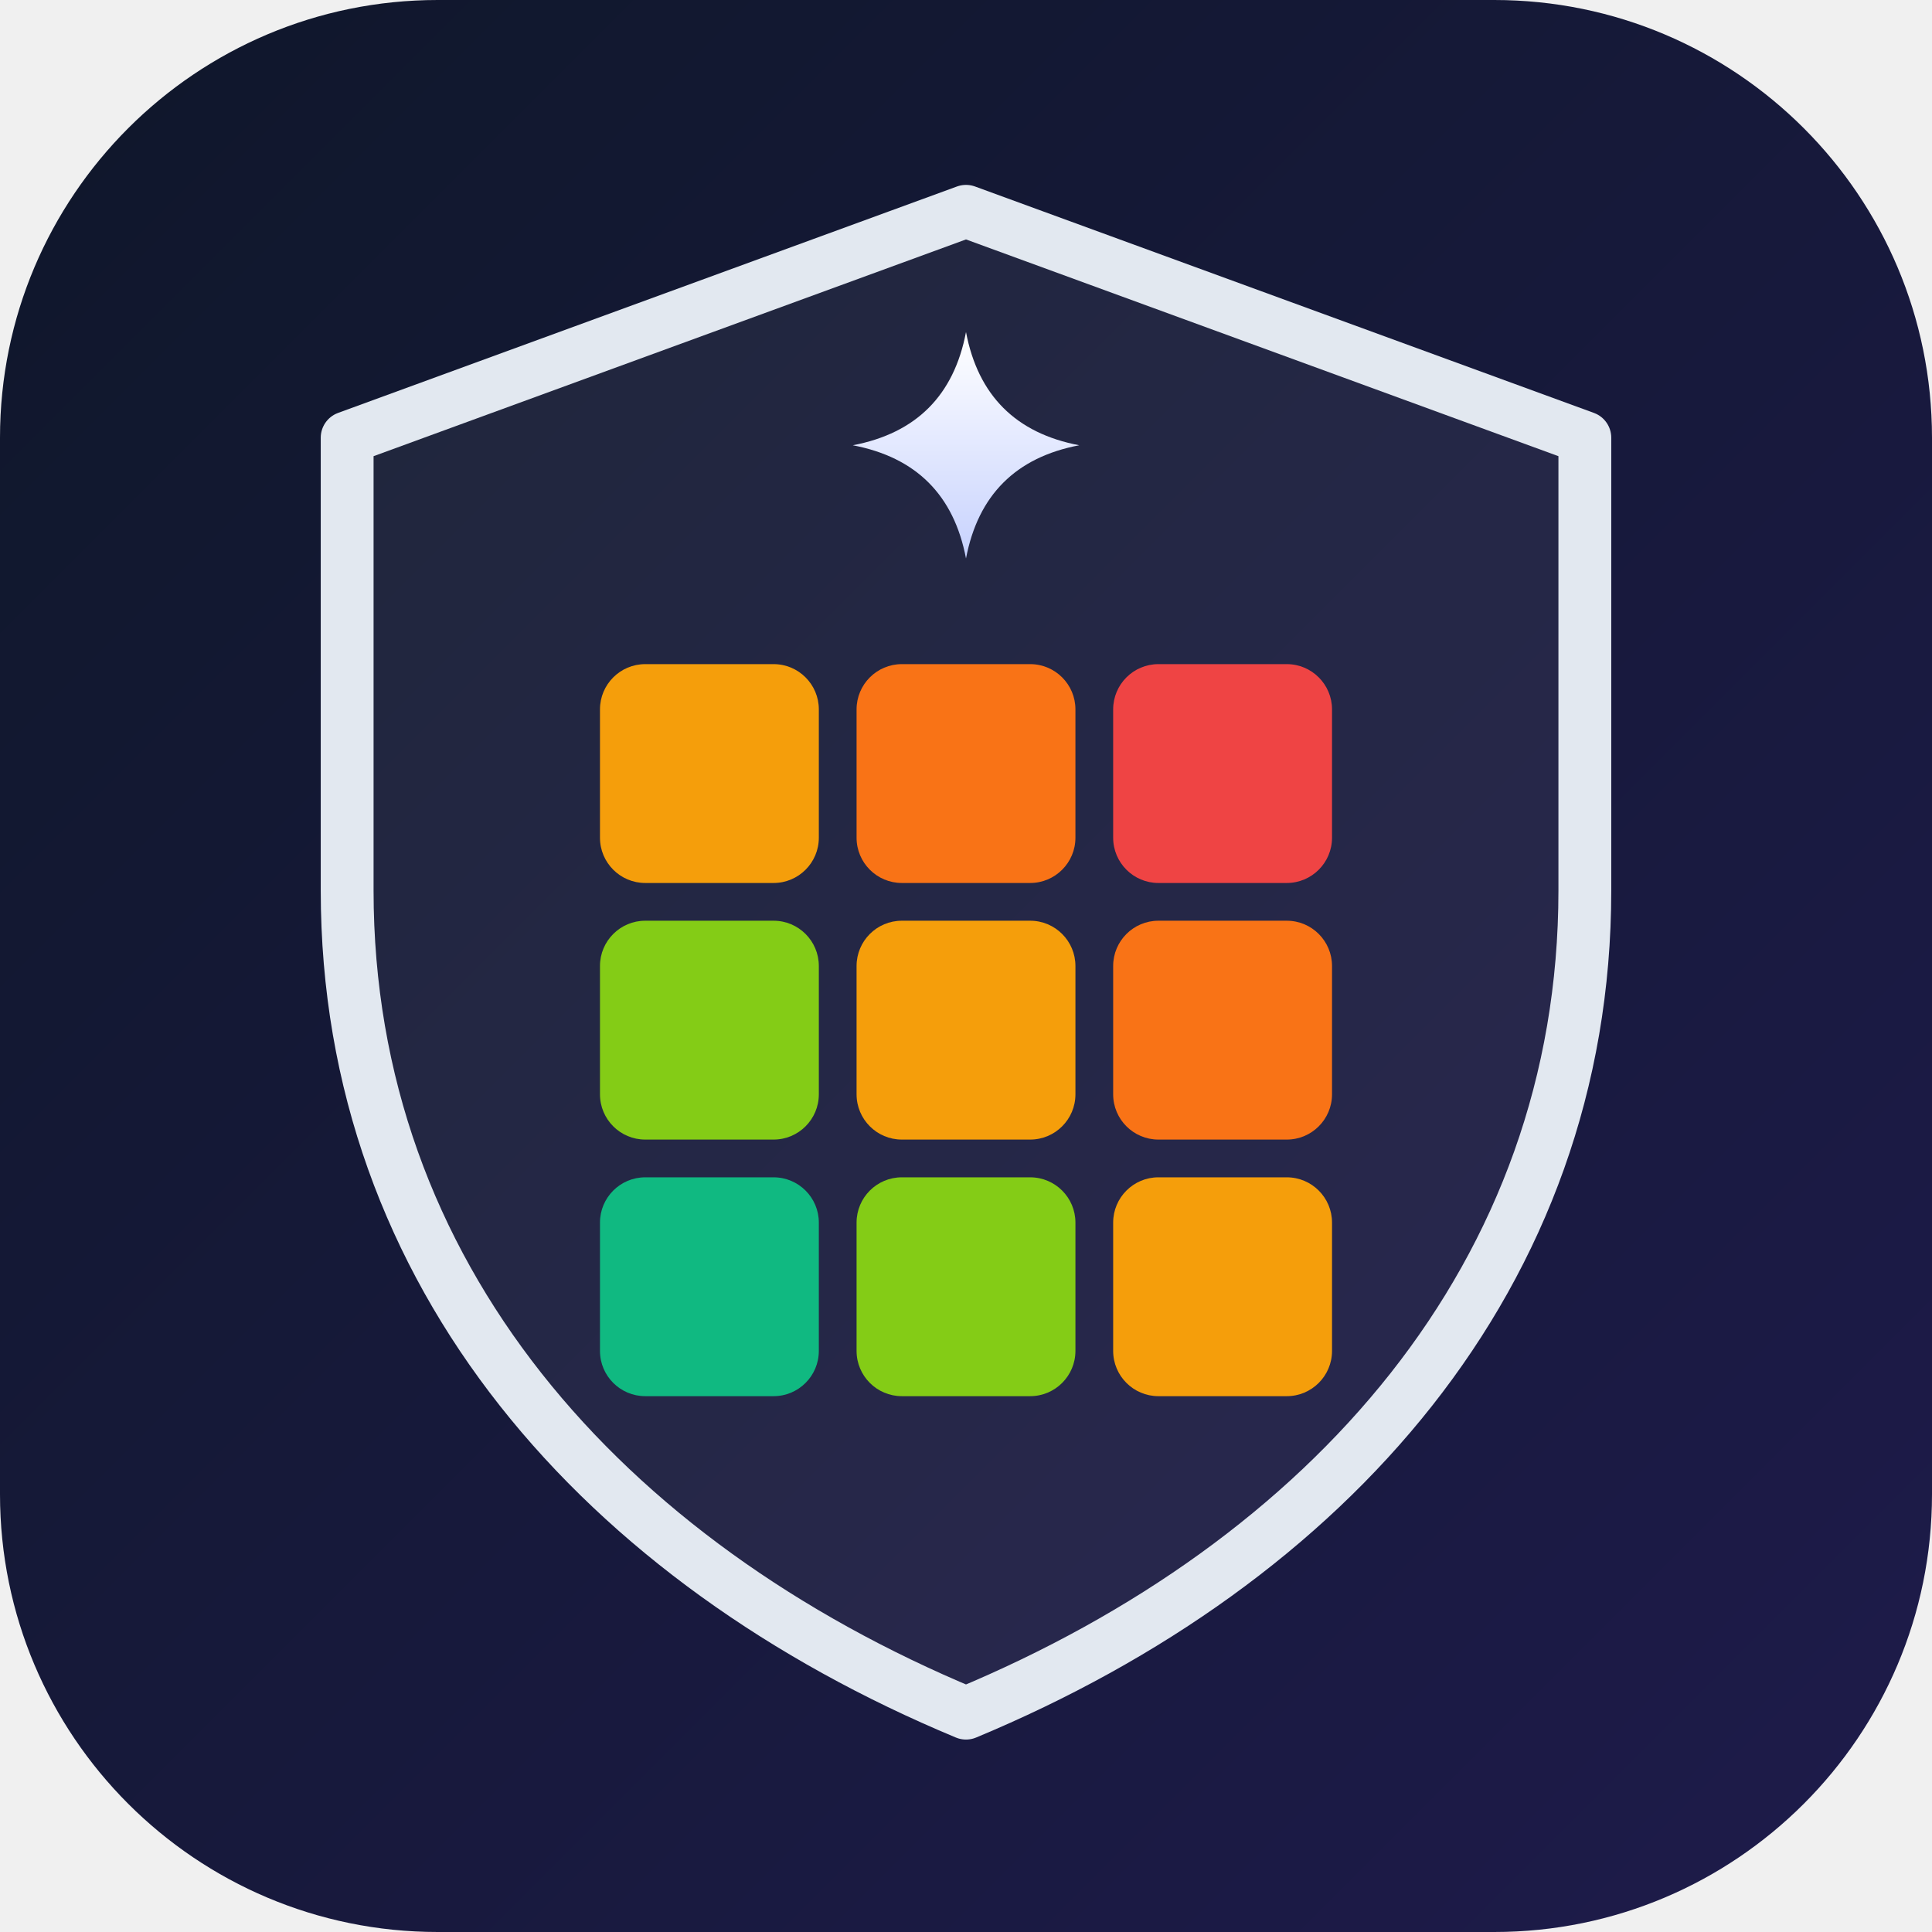
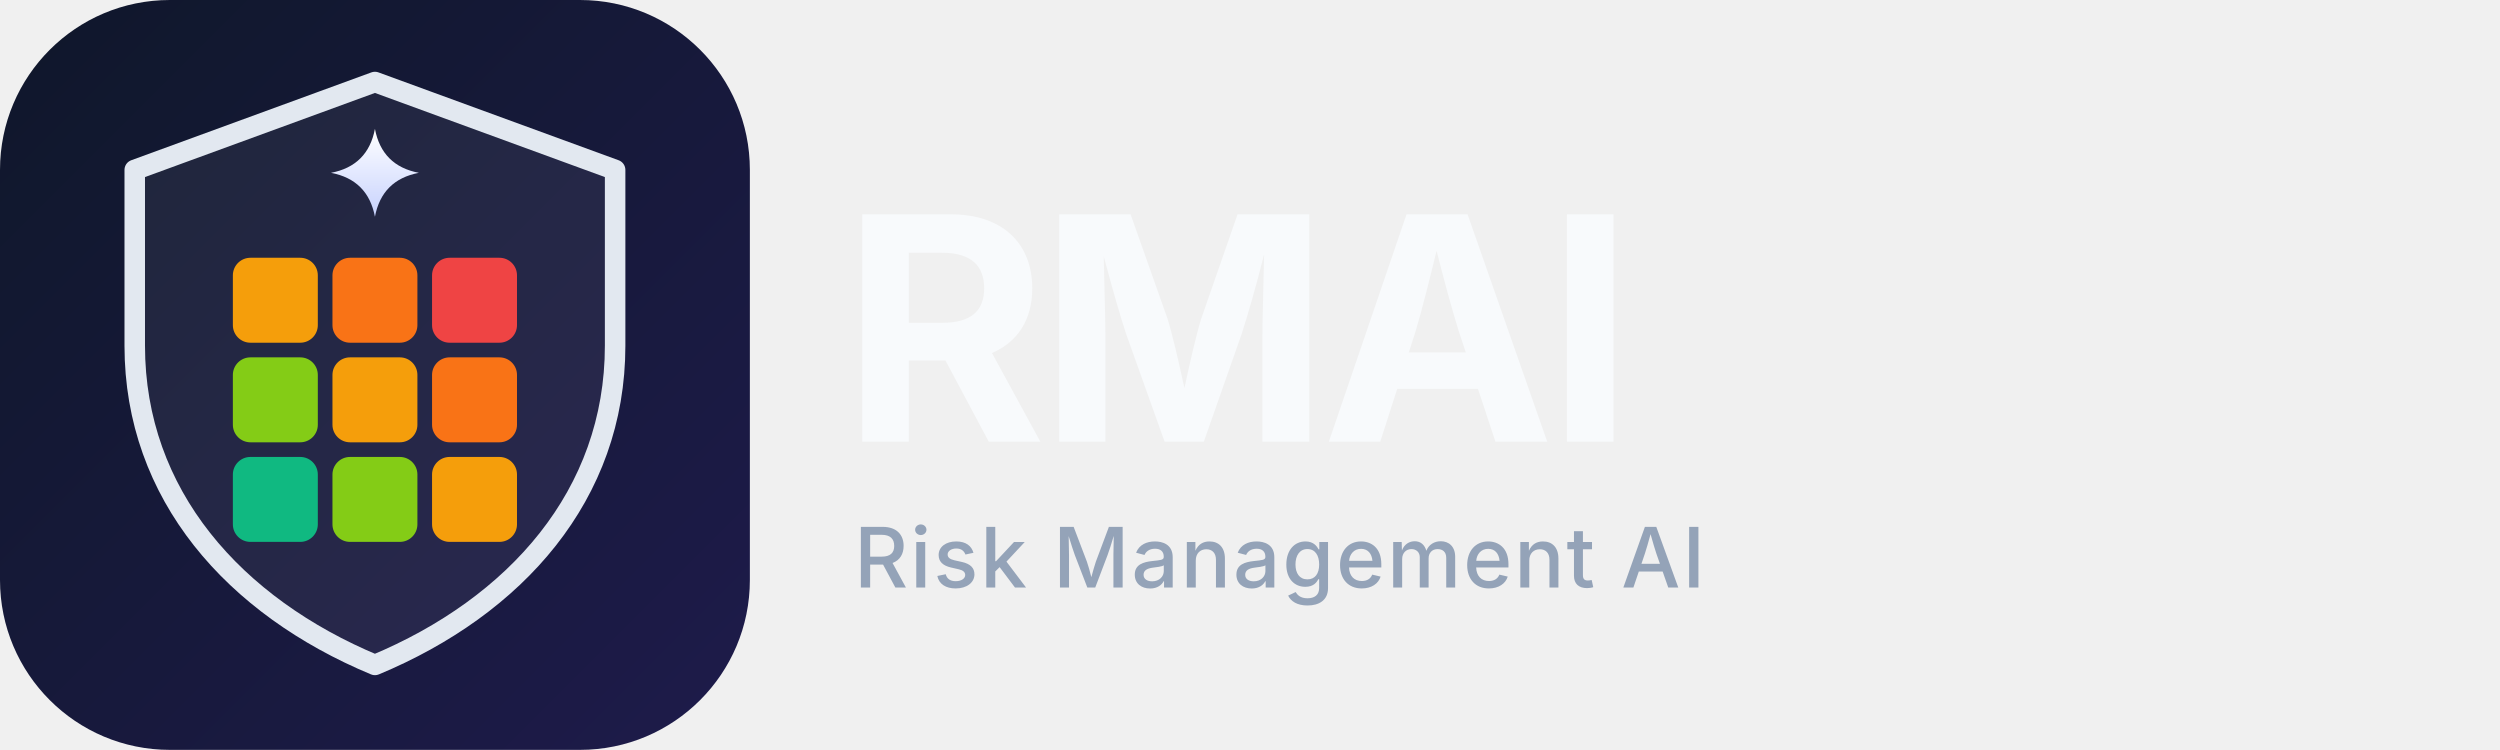
- <svg xmlns="http://www.w3.org/2000/svg" width="512" height="512" viewBox="0 0 512 512" role="img" aria-label="RMAI">
+ <svg xmlns="http://www.w3.org/2000/svg" width="1200" height="360" viewBox="0 0 1200 360" role="img" aria-label="RMAI">
  <defs>
    <linearGradient id="rmai-bg" x1="0" y1="0" x2="1" y2="1">
      <stop offset="0" stop-color="#0f172a" />
      <stop offset="1" stop-color="#1e1b4b" />
    </linearGradient>
    <linearGradient id="rmai-spark" x1="0" y1="0" x2="0" y2="1">
      <stop offset="0" stop-color="#ffffff" />
      <stop offset="1" stop-color="#c7d2fe" />
    </linearGradient>
    <clipPath id="rmai-shield">
      <path d="M256 56 L420 116 V236 C420 338 352 414 256 454 C160 414 92 338 92 236 V116 Z" />
    </clipPath>
  </defs>
-   <rect width="512" height="512" rx="116" fill="url(#rmai-bg)" />
-   <path d="M256 56 L420 116 V236 C420 338 352 414 256 454 C160 414 92 338 92 236 V116 Z" fill="#ffffff" fill-opacity="0.06" stroke="#e2e8f0" stroke-width="14" stroke-linejoin="round" />
-   <g clip-path="url(#rmai-shield)">
-     <rect x="159" y="176" width="58" height="58" rx="12" fill="#f59e0b" />
-     <rect x="227" y="176" width="58" height="58" rx="12" fill="#f97316" />
-     <rect x="295" y="176" width="58" height="58" rx="12" fill="#ef4444" />
-     <rect x="159" y="244" width="58" height="58" rx="12" fill="#84cc16" />
-     <rect x="227" y="244" width="58" height="58" rx="12" fill="#f59e0b" />
-     <rect x="295" y="244" width="58" height="58" rx="12" fill="#f97316" />
-     <rect x="159" y="312" width="58" height="58" rx="12" fill="#10b981" />
-     <rect x="227" y="312" width="58" height="58" rx="12" fill="#84cc16" />
-     <rect x="295" y="312" width="58" height="58" rx="12" fill="#f59e0b" />
+   <g transform="scale(0.703)">
+     <rect width="512" height="512" rx="116" fill="url(#rmai-bg)" />
+     <path d="M256 56 L420 116 V236 C420 338 352 414 256 454 C160 414 92 338 92 236 V116 Z" fill="#ffffff" fill-opacity="0.06" stroke="#e2e8f0" stroke-width="14" stroke-linejoin="round" />
+     <g clip-path="url(#rmai-shield)">
+       <rect x="159" y="176" width="58" height="58" rx="12" fill="#f59e0b" />
+       <rect x="227" y="176" width="58" height="58" rx="12" fill="#f97316" />
+       <rect x="295" y="176" width="58" height="58" rx="12" fill="#ef4444" />
+       <rect x="159" y="244" width="58" height="58" rx="12" fill="#84cc16" />
+       <rect x="227" y="244" width="58" height="58" rx="12" fill="#f59e0b" />
+       <rect x="295" y="244" width="58" height="58" rx="12" fill="#f97316" />
+       <rect x="159" y="312" width="58" height="58" rx="12" fill="#10b981" />
+       <rect x="227" y="312" width="58" height="58" rx="12" fill="#84cc16" />
+       <rect x="295" y="312" width="58" height="58" rx="12" fill="#f59e0b" />
+     </g>
+     <path d="M256 88 Q260.8 113.2 286 118 Q260.8 122.8 256 148 Q251.2 122.8 226 118 Q251.2 113.2 256 88 Z" fill="url(#rmai-spark)" />
  </g>
-   <path d="M256 88 Q260.8 113.2 286 118 Q260.8 122.8 256 148 Q251.2 122.8 226 118 Q251.2 113.2 256 88 Z" fill="url(#rmai-spark)" />
+   <text x="404" y="212" font-family="Inter, 'Segoe UI', Roboto, Arial, sans-serif" font-size="150" font-weight="700" letter-spacing="-4" fill="#f8fafc">RMAI</text>
+   <text x="410" y="282" font-family="Inter, 'Segoe UI', Roboto, Arial, sans-serif" font-size="40" font-weight="500" letter-spacing="1" fill="#94a3b8">Risk Management AI</text>
</svg>
